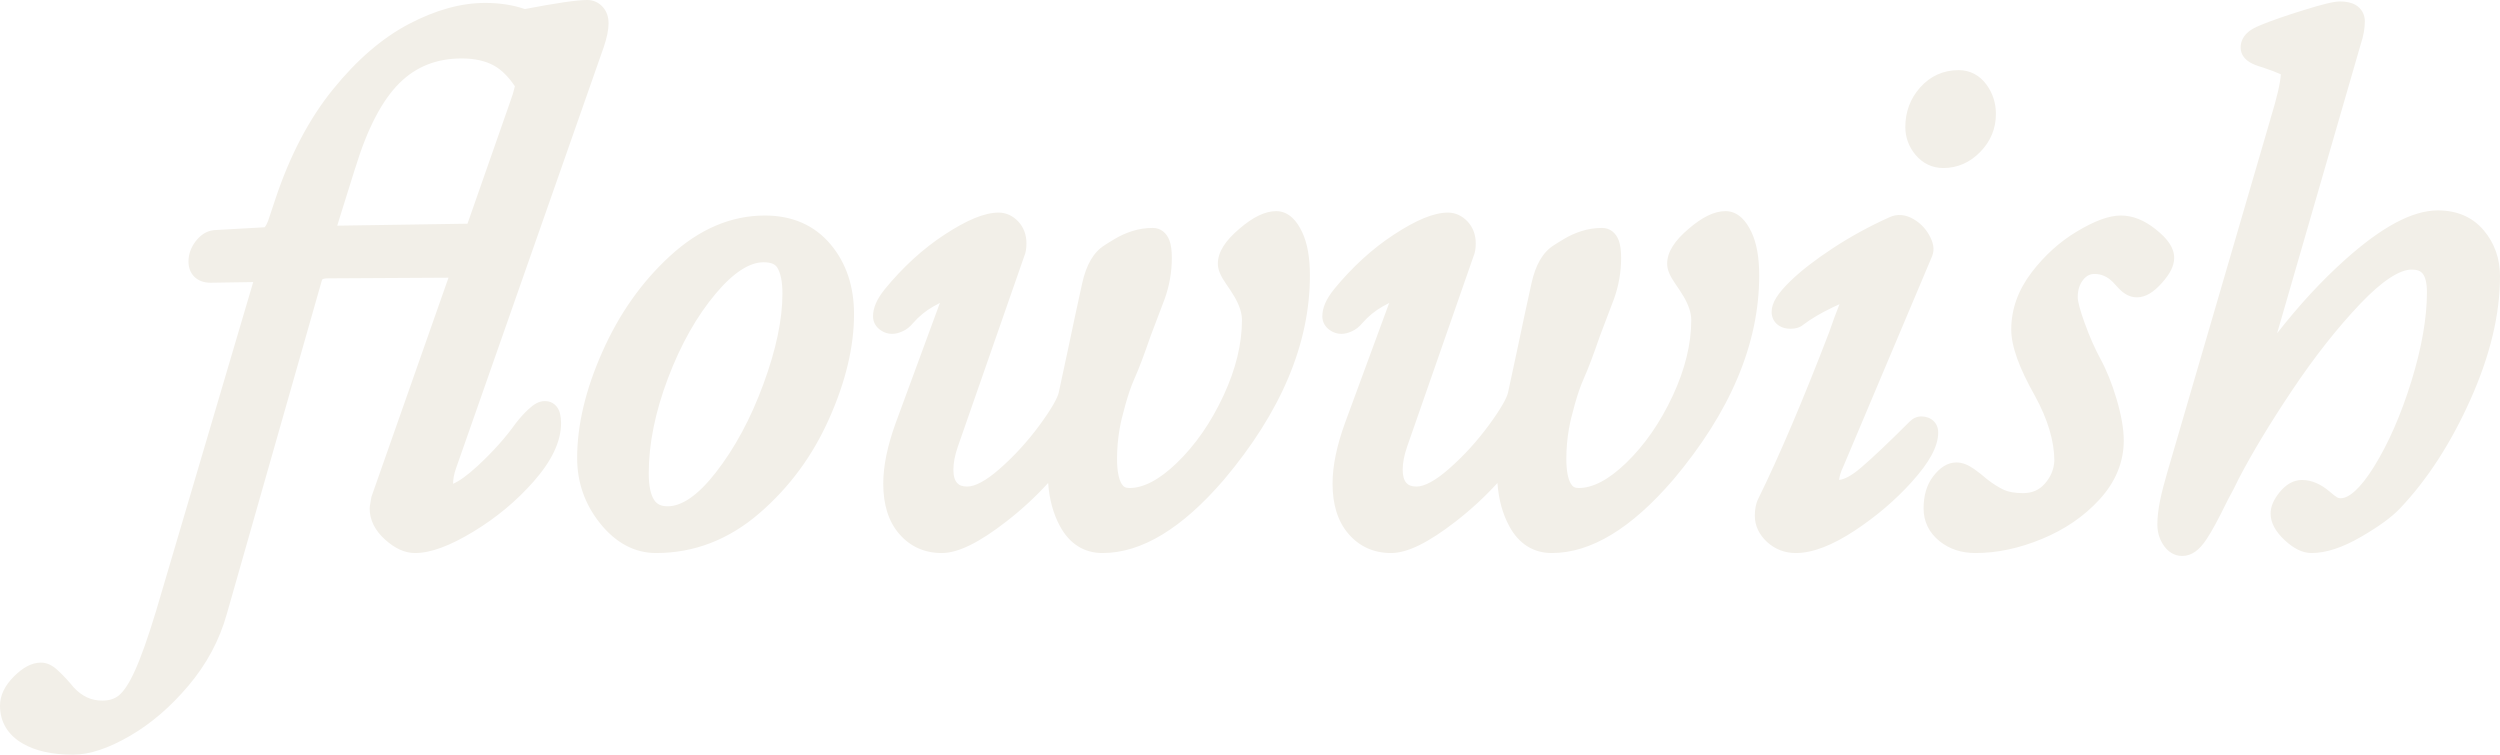
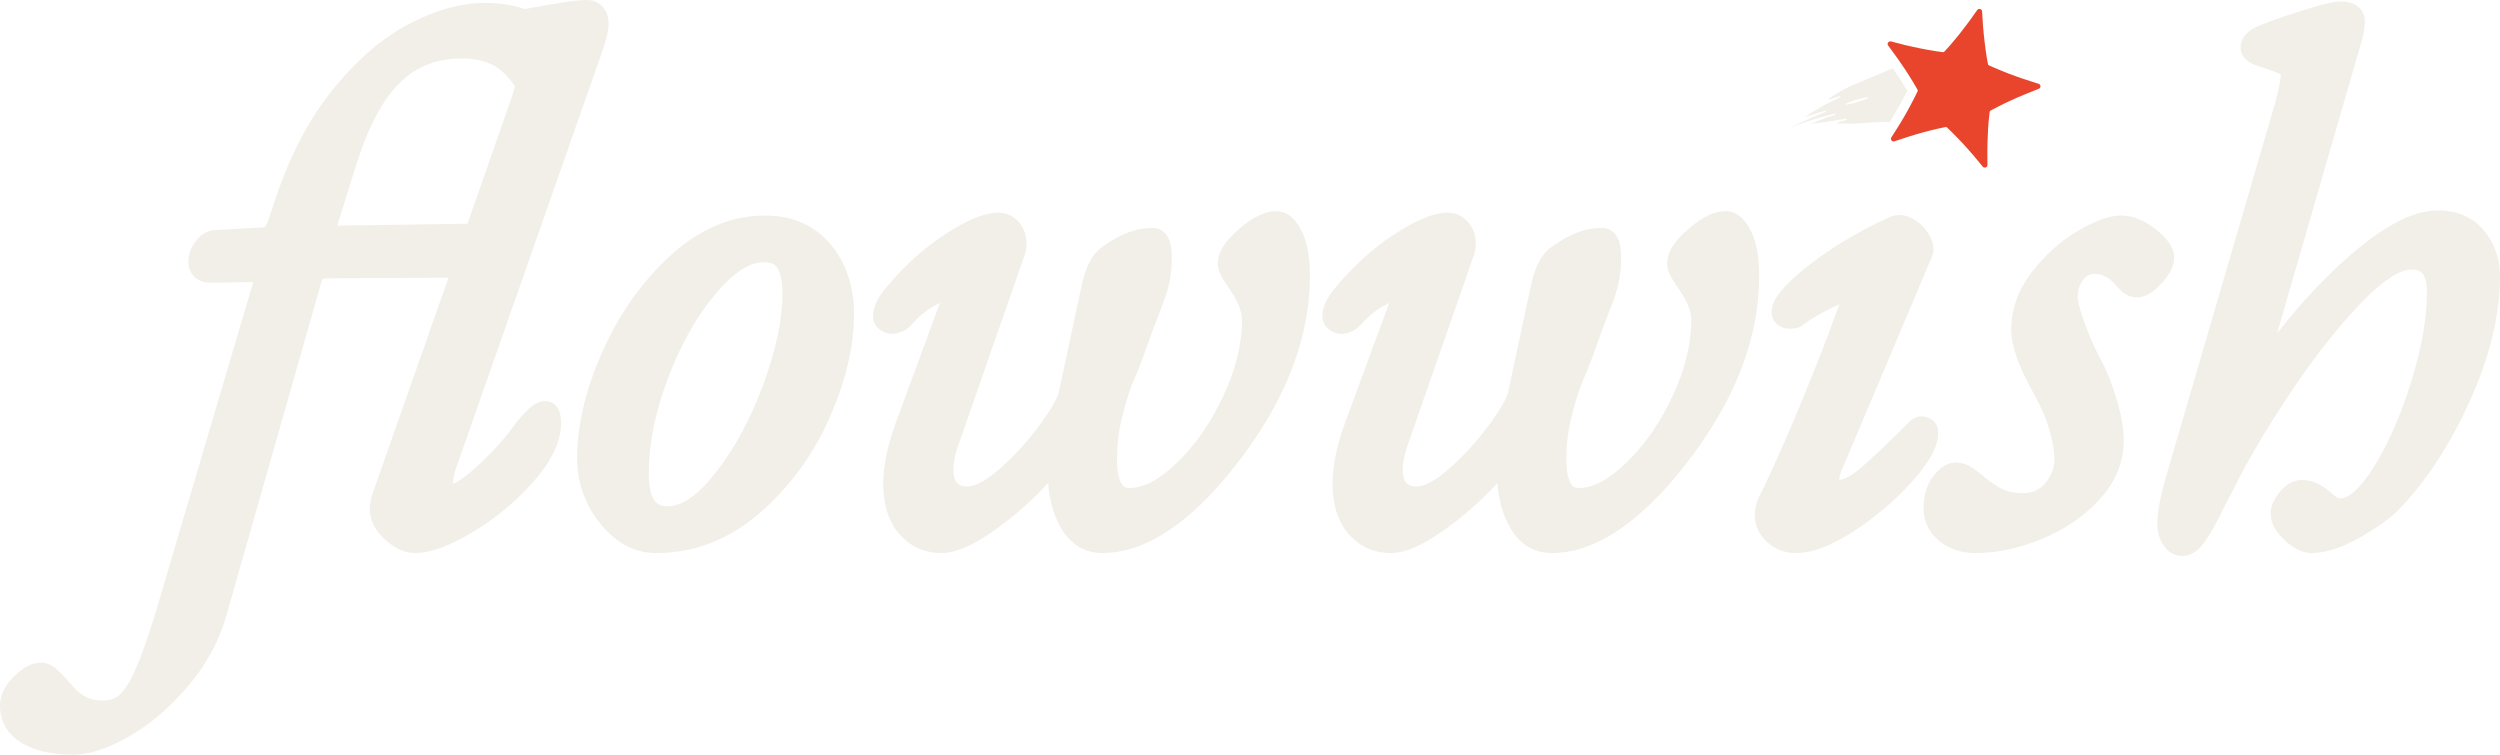
<svg xmlns="http://www.w3.org/2000/svg" viewBox="-211 -726 3422 1033">
-   <path fill="#f2efe8" d="M614.3 -716.2C619.6 -710.2 622 -702.5 622 -694C622 -685.1 619.7 -674.2 615.1 -660.6C615.1 -660.5 615.1 -660.5 615 -660.4L413 -84.4L413 -84.3C410.6 -77.6 409.3 -70.8 409.1 -63.8C416.9 -67 428.4 -75 442.5 -88C463.6 -107.5 481.2 -127.2 495.1 -146.8C495.3 -147 495.4 -147.2 495.6 -147.4C500.8 -154.1 506.2 -160.1 511.9 -165.4C519.9 -172.9 526.7 -177 535 -177C545.8 -177 553.1 -169.7 555.5 -160.1C556.5 -156 557 -151.7 557 -147C557 -121.5 544.1 -94.9 519.3 -66.8C495.8 -40.1 468.4 -17.4 437.3 1.5C405.2 21 378.8 31 357 31C342.9 31 329.3 24.5 316.1 12.6C302.4 0.3 295 -14.1 295 -30C295 -30.9 295.1 -31.9 295.2 -32.8L297.2 -44.8C297.4 -45.8 297.6 -46.7 298 -47.6L402.9 -345.9L238 -345C234 -345 231.6 -344.4 230.4 -343.7C230 -343.4 229.8 -343.1 229.5 -341.9C229.4 -341.7 229.4 -341.5 229.3 -341.3L99.4 114.6C89.4 150.3 71.9 183 47 212.5C22.4 241.6 -4.2 264.5 -33 281.2C-62.3 298.2 -88.2 307 -111 307C-139.1 307 -162.1 302.1 -180 291.7C-200.1 280.1 -211 262.2 -211 240C-211 225.7 -204.3 212.3 -192 200C-179.8 187.8 -167.7 181 -155 181C-146.7 181 -139.4 184.7 -132.5 191C-128.1 195 -124 199.1 -120 203.5C-116.3 207.6 -113 211.3 -110.2 214.8C-98.7 227.2 -86 233 -71 233C-61.4 233 -54.1 230.6 -48.2 225.8C-41.6 220.4 -34.1 209.3 -26.5 192.4C-18.2 174.3 -8.4 146.8 2.7 110.1L135.6 -339.9L77.3 -339C77.2 -339 77.1 -339 77 -339C59.2 -339 47 -350.3 47 -368C47 -377.8 50.3 -387 56.4 -395.2C62.9 -403.9 71 -409.5 80.6 -410.8C81.1 -410.9 81.6 -410.9 82 -411L151.1 -414.9C151.2 -415 151.3 -415.1 151.4 -415.2C152.8 -416.7 154.4 -419.5 156 -423.7L165.9 -453.4C185.8 -513.2 212.1 -563.4 244.8 -603.7C277.5 -644.1 312.1 -673.9 348.6 -693.1C385.2 -712.3 420 -722 453 -722C473 -722 491.2 -719.2 507.4 -713.6C550.6 -721.9 578.7 -726 593 -726C601.3 -726 608.8 -722.5 614.3 -716.2ZM3013.4 -719.2C3021.4 -714.4 3026 -706.3 3026 -697C3026 -687.2 3024.1 -676.6 3020.3 -665.2L2905.9 -269.8C2936.2 -308.6 2967.3 -342.2 2999.2 -370.7C3049 -415.2 3090.8 -438 3126 -438C3152.2 -438 3173.7 -428.8 3189 -410.4C3203.6 -393 3211 -371.9 3211 -348C3211 -295.4 3197.4 -239.1 3170.5 -179C3143.8 -119.4 3111.7 -69.8 3074.4 -30.4C3063.1 -18.3 3045.3 -5.4 3021 8.7C2995.7 23.4 2973.1 31 2953 31C2940.6 31 2928.6 24.8 2916.4 13.5C2904 1.9 2897 -10.1 2897 -23C2897 -32.9 2901.4 -42.4 2909.3 -52.2C2917.9 -62.8 2928.2 -69 2940 -69C2953.2 -69 2965.9 -63.3 2978.1 -52.9L2978.2 -52.8C2982.7 -48.9 2986.2 -46.2 2988.6 -44.9C2989.7 -44.3 2991.1 -44 2993 -44C3004.2 -44 3019.9 -57.3 3038.1 -86.5C3058.2 -118.8 3075.5 -158.2 3089.8 -204.5C3104 -250.6 3111 -291.2 3111 -326C3111 -338.5 3108.8 -346.9 3105.2 -351.4C3102.3 -355.1 3097.8 -357 3090 -357C3073.9 -357 3050.1 -342 3020.3 -310.8C2988.3 -277.2 2957.1 -237.6 2926.6 -192C2896 -146.3 2871.6 -105.8 2853.2 -70.4C2849.7 -62.8 2844.7 -53.1 2838.1 -41.1C2825.9 -16 2816.3 1.7 2809.1 12.4C2799.6 26.7 2789.1 35 2776 35C2764.9 35 2755.8 28.9 2749.6 19C2744.5 10.9 2742 1.8 2742 -8C2742 -17.9 2743.3 -29 2745.8 -41.4C2748.3 -53.2 2751.6 -66 2755.7 -79.8L2755.7 -79.8L2896.7 -562.8L2896.7 -563C2905.8 -592.5 2910.5 -613.3 2911 -624.3C2905.4 -626.9 2897 -630.1 2885.9 -633.8C2878.8 -635.8 2873.1 -638 2868.6 -640.7C2861.1 -645.3 2856 -651.9 2856 -661C2856 -668.5 2859.1 -675.2 2864.5 -680.5C2868.8 -684.9 2875 -688.3 2883.6 -691.7L2883.6 -691.7C2883.6 -691.7 2883.6 -691.8 2883.6 -691.8C2883.7 -691.8 2883.7 -691.8 2883.7 -691.8L2883.7 -691.8C2898.9 -698 2918.4 -704.8 2942.5 -712.2C2968 -720.2 2983.6 -724 2992 -724C3000.4 -724 3007.5 -722.6 3013.4 -719.2ZM1558.2 -427.6C1563.3 -422.8 1567.5 -416.4 1571.4 -408.3C1578.6 -393 1582 -373.3 1582 -349C1582 -255.3 1542.4 -161.9 1464 -69L1463.9 -68.9C1407 -2.9 1351.9 31 1298 31C1272.9 31 1253 18.3 1240.1 -5.4C1230.8 -22.4 1225.3 -42.3 1223.7 -64.9C1206.4 -45.9 1187.3 -28.3 1166.4 -12.1C1129.6 16.4 1100.8 31 1078 31C1054.4 31 1034.5 22 1019.6 4.5C1005 -12.5 998 -35.6 998 -64C998 -88.2 1003.7 -115.7 1015 -146.9L1075 -309.9C1075.2 -310.2 1075.3 -310.6 1075.5 -310.9C1075.5 -311.1 1075.6 -311.2 1075.7 -311.4C1073.1 -310.1 1070.2 -308.6 1066.9 -306.7C1056.2 -300.7 1046.9 -293 1038.8 -283.8L1038.8 -283.8C1034.6 -278.7 1029.9 -274.9 1024.4 -272.5C1019.4 -270.2 1014.7 -269 1010 -269C1004.5 -269 999.2 -270.7 994.6 -273.9C988.1 -278.2 984 -285 984 -293C984 -304.9 989.5 -316.9 999.7 -329.6L999.8 -329.8C1024.9 -360.4 1052.2 -385.4 1081.7 -404.7C1112.2 -424.7 1136.5 -435 1156 -435C1166.3 -435 1175.6 -430.5 1183 -422.6C1190.3 -414.6 1194 -404.5 1194 -393C1194 -385.9 1193.1 -380 1190.8 -374.8L1100 -114.4C1096 -102.8 1094 -92.3 1094 -83C1094 -74.3 1095.9 -68.5 1099.1 -64.9C1102 -61.7 1106.2 -60 1113 -60C1123.4 -60 1138.3 -67.6 1156.8 -83.8C1177.2 -101.6 1195.7 -121.9 1212.3 -144.5C1228.2 -166.2 1236.9 -181.7 1238.3 -189.1C1238.3 -189.3 1238.3 -189.4 1238.4 -189.6L1250.4 -245.5C1253.7 -261.5 1257.2 -278 1260.9 -295.1C1264.6 -312.1 1267.7 -326.6 1270.4 -338.7C1275.9 -363.2 1285.6 -380.6 1300.6 -390.1L1300.6 -390.1C1302.9 -391.7 1307.3 -394.4 1314.3 -398.6C1322 -403.3 1330.3 -407 1338.8 -409.7C1347.9 -412.6 1357.3 -414 1367 -414C1378 -414 1385.9 -407 1389.7 -397C1392 -390.7 1393 -382.9 1393 -373C1393 -353.7 1389.7 -334.7 1383 -316.2C1383 -316.1 1382.9 -316.1 1382.9 -316L1364 -266.2C1355.2 -240.6 1347.8 -221 1341.6 -207.2L1341.6 -207.2C1337.2 -197.3 1333.2 -185.5 1329.4 -171.9C1325.5 -158.1 1323 -147.5 1321.8 -140.2L1321.7 -140.1C1319.2 -125.7 1318 -111.7 1318 -98C1318 -81.8 1320.3 -70.4 1324.1 -64C1326.7 -59.6 1329.6 -58 1335 -58C1354 -58 1375.6 -69 1399.7 -92.2C1425.1 -116.7 1446.4 -147.3 1463.6 -184.2C1480.6 -220.7 1489 -255.3 1489 -288C1489 -297.4 1485.6 -308.1 1478.4 -320.4C1478.3 -320.4 1478.3 -320.5 1478.2 -320.6C1475.9 -324.7 1472.1 -330.5 1467 -337.8C1459.9 -348.1 1456 -356.6 1456 -365C1456 -381.2 1466.4 -396.7 1485.5 -412.9C1503.9 -428.7 1520.4 -437 1536 -437C1544.3 -437 1551.9 -433.6 1558.2 -427.6ZM2739.5 -412.3C2755.9 -399.4 2765 -387 2765 -373C2765 -361.8 2759 -350.8 2748.2 -338.7C2736.9 -326.1 2726.1 -319 2714 -319C2704.5 -319 2696.3 -323.6 2689 -331.4C2684.9 -335.9 2682.1 -338.8 2681 -340C2673.4 -347.5 2665.4 -351 2656 -351C2649.9 -351 2645.1 -348.7 2640.6 -343.2C2635.6 -337 2633 -329.2 2633 -319C2633 -313.6 2636.1 -301.4 2642.5 -283.8C2649.2 -265.2 2656.4 -249 2663.9 -235.1C2672.5 -219.3 2680 -200.7 2686.3 -179.3C2692.7 -157.5 2696 -138.8 2696 -123C2696 -93.3 2684.6 -66 2662.5 -42C2641.5 -19.1 2615.2 -1.2 2584 11.7C2553 24.5 2522.6 31 2493 31C2473.9 31 2457.3 25.6 2443.8 14.7C2429.5 3.2 2422 -12.1 2422 -30C2422 -47.5 2426.2 -62.2 2435 -73.8C2444.2 -85.9 2454.7 -93 2467 -93C2475.1 -93 2483 -89.7 2491.3 -83.9C2497.3 -79.7 2503.1 -75.1 2508.7 -70.2C2517 -63.7 2524.8 -58.8 2532.1 -55.4C2538.3 -52.6 2547 -51 2558 -51C2570.6 -51 2580.1 -55.1 2587.8 -63.8C2596.1 -73.1 2600.4 -83.5 2601 -95.4C2600.9 -122.2 2592.1 -152 2574.1 -184.8L2574.2 -184.6C2552.9 -222.3 2542 -252 2542 -275C2542 -302.9 2551.5 -329.1 2570 -353.3C2587.6 -376.3 2608.2 -395 2631.8 -409.1C2655.8 -423.5 2675.6 -431 2692 -431C2708.2 -431 2724.1 -424.6 2739.5 -412.3ZM2173.2 -427.6C2178.3 -422.8 2182.5 -416.4 2186.4 -408.3C2193.6 -393 2197 -373.3 2197 -349C2197 -255.3 2157.4 -161.9 2079 -69L2078.9 -68.9C2022 -2.9 1966.9 31 1913 31C1887.9 31 1868 18.3 1855.1 -5.4C1845.8 -22.4 1840.3 -42.3 1838.7 -64.9C1821.4 -45.9 1802.3 -28.3 1781.4 -12.1C1744.6 16.4 1715.8 31 1693 31C1669.4 31 1649.5 22 1634.6 4.5C1620 -12.5 1613 -35.6 1613 -64C1613 -88.2 1618.7 -115.7 1630 -146.9L1690 -309.9C1690.2 -310.2 1690.3 -310.6 1690.5 -310.9C1690.5 -311.1 1690.6 -311.2 1690.7 -311.4C1688.1 -310.1 1685.2 -308.6 1681.9 -306.7C1671.2 -300.7 1661.9 -293 1653.8 -283.8L1653.8 -283.8C1649.6 -278.7 1644.9 -274.9 1639.4 -272.5C1634.4 -270.2 1629.7 -269 1625 -269C1619.5 -269 1614.2 -270.7 1609.6 -273.9C1603.1 -278.2 1599 -285 1599 -293C1599 -304.9 1604.5 -316.9 1614.7 -329.6L1614.8 -329.8C1639.9 -360.4 1667.2 -385.4 1696.7 -404.7C1727.2 -424.7 1751.5 -435 1771 -435C1781.3 -435 1790.6 -430.5 1798 -422.6C1805.3 -414.6 1809 -404.5 1809 -393C1809 -385.9 1808.1 -380 1805.8 -374.8L1715 -114.4C1711 -102.8 1709 -92.3 1709 -83C1709 -74.3 1710.9 -68.5 1714.1 -64.9C1717 -61.7 1721.2 -60 1728 -60C1738.4 -60 1753.3 -67.6 1771.8 -83.8C1792.2 -101.6 1810.7 -121.9 1827.3 -144.5C1843.2 -166.2 1851.9 -181.7 1853.3 -189.1C1853.3 -189.3 1853.3 -189.4 1853.4 -189.6L1865.4 -245.5C1868.7 -261.5 1872.2 -278 1875.9 -295.1C1879.6 -312.1 1882.7 -326.6 1885.4 -338.7C1890.9 -363.2 1900.6 -380.6 1915.6 -390.1L1915.6 -390.1C1917.9 -391.7 1922.3 -394.4 1929.3 -398.6C1937 -403.3 1945.3 -407 1953.8 -409.7C1962.9 -412.6 1972.3 -414 1982 -414C1993 -414 2000.9 -407 2004.7 -397C2007 -390.7 2008 -382.9 2008 -373C2008 -353.7 2004.7 -334.7 1998 -316.2C1998 -316.1 1997.9 -316.1 1997.9 -316L1979 -266.2C1970.2 -240.6 1962.8 -221 1956.6 -207.2L1956.6 -207.2C1952.2 -197.3 1948.2 -185.5 1944.4 -171.9C1940.5 -158.1 1938 -147.5 1936.8 -140.2L1936.7 -140.1C1934.2 -125.7 1933 -111.7 1933 -98C1933 -81.8 1935.3 -70.4 1939.1 -64C1941.7 -59.6 1944.6 -58 1950 -58C1969 -58 1990.6 -69 2014.7 -92.2C2040.1 -116.7 2061.4 -147.3 2078.6 -184.2C2095.6 -220.7 2104 -255.3 2104 -288C2104 -297.4 2100.6 -308.1 2093.4 -320.4C2093.3 -320.4 2093.3 -320.5 2093.2 -320.6C2090.9 -324.7 2087.1 -330.5 2082 -337.8C2074.9 -348.1 2071 -356.6 2071 -365C2071 -381.2 2081.4 -396.7 2100.5 -412.9C2118.9 -428.7 2135.4 -437 2151 -437C2159.3 -437 2166.9 -433.6 2173.2 -427.6ZM2408 -426.2C2416.9 -421.1 2424.1 -413.9 2429.2 -405C2435.2 -394.6 2437.5 -385.1 2433.8 -375.7C2433.7 -375.6 2433.7 -375.5 2433.7 -375.4L2311.7 -86.4C2311.6 -86.2 2311.5 -86 2311.4 -85.8C2308.6 -79.9 2307 -74.3 2306.3 -69.1C2313.5 -69.7 2323.7 -75 2336.4 -85.9C2352.4 -99.6 2374.6 -120.6 2403 -149C2407.3 -153.3 2412.7 -156 2419 -156C2431.8 -156 2442 -147.5 2442 -134C2442 -114.6 2429.6 -92.7 2405.6 -66.1C2383.3 -41.4 2357.4 -19.3 2327.9 0.2C2297 20.5 2270.2 31 2247 31C2232.1 31 2218.9 25.9 2208 16.1C2197 6 2191 -6.3 2191 -20C2191 -29.1 2192.5 -37 2195.8 -43.5C2224.1 -101 2256.6 -177.1 2293 -271.9C2297.2 -284.3 2301.8 -296.9 2306.9 -309.6C2304 -308.3 2300.8 -306.8 2297.4 -305.2C2281.2 -297.4 2268 -289.6 2257.7 -281.8C2252.8 -277.6 2246.8 -276 2240 -276C2233.9 -276 2228.6 -277.2 2223.8 -280.4C2217.4 -284.6 2214 -291.5 2214 -299C2214 -311.9 2222.8 -324.7 2239.6 -341.2C2254.2 -355.3 2273.5 -370.3 2297.7 -386.2C2321.8 -402 2347.5 -416.1 2375 -428.5L2375 -428.5C2385.6 -433.6 2397.2 -432.5 2408 -426.2ZM926 -391.4C947.4 -365.9 958 -333.8 958 -296C958 -251.5 946.6 -203.8 924 -153.1C901.4 -102.2 869.5 -58.9 828.6 -23.6C786.6 12.7 739.2 31 687 31C657.5 31 631.6 16.9 610.2 -9.9C589.5 -35.9 579 -65.8 579 -99C579 -144.2 590.5 -192.7 613.5 -244.4C636.4 -296.1 667.2 -339.9 706 -375.5C746 -412.3 789.5 -431 836 -431C873.5 -431 904 -417.7 926 -391.4ZM769 -324.5C743 -293.7 721.1 -255.1 703.4 -208.5C685.8 -162 677 -118.5 677 -78C677 -60.5 679.8 -48.2 684.7 -41.2C688.6 -35.6 694 -33 703 -33C722.1 -33 744.2 -47.7 768.6 -79C794.8 -112.5 816.6 -153 834 -200.4C851.4 -247.6 860 -288.9 860 -324C860 -340.5 857.5 -352.3 853 -359.6C850.1 -364.4 844.5 -367 834 -367C815.3 -367 793.4 -353.4 769 -324.5ZM335.9 -612.4C312.2 -589 291.8 -550.2 275.3 -496L275.2 -495.9L254.2 -428.8C252.8 -424.3 251.5 -420.4 250.6 -417.1L428.9 -419.8L488 -588.6C488 -588.9 488.1 -589.1 488.2 -589.3C490 -593.8 491.9 -600 493.8 -607.9C484.9 -621.1 475.4 -630.5 465.2 -636.2C453.6 -642.6 438.9 -646 421 -646C386.7 -646 358.7 -634.9 335.9 -612.4ZM2508.2 -610C2516.7 -598.4 2521 -584.9 2521 -570C2521 -550.2 2513.8 -532.6 2499.7 -518.2C2485.6 -503.6 2468.4 -496 2449 -496C2433.9 -496 2420.8 -502.3 2410.9 -514.1C2401.8 -525.1 2397 -538 2397 -552C2397 -572.8 2403.8 -591.1 2417.3 -606.3C2431.2 -621.9 2449.1 -630 2470 -630C2485.5 -630 2498.8 -623 2508.2 -610Z" />
+   <path fill="#f2efe8" d="M614.3 -716.2C619.6 -710.2 622 -702.5 622 -694C622 -685.1 619.7 -674.2 615.1 -660.6C615.1 -660.5 615.1 -660.5 615 -660.4L413 -84.4L413 -84.3C410.6 -77.6 409.3 -70.8 409.1 -63.8C416.9 -67 428.4 -75 442.5 -88C463.6 -107.5 481.2 -127.2 495.1 -146.8C495.3 -147 495.4 -147.2 495.6 -147.4C500.8 -154.1 506.2 -160.1 511.9 -165.4C519.9 -172.9 526.7 -177 535 -177C545.8 -177 553.1 -169.7 555.5 -160.1C556.5 -156 557 -151.7 557 -147C557 -121.5 544.1 -94.9 519.3 -66.8C495.8 -40.1 468.4 -17.4 437.3 1.5C405.2 21 378.8 31 357 31C342.9 31 329.3 24.5 316.1 12.6C302.4 0.3 295 -14.1 295 -30C295 -30.9 295.1 -31.9 295.2 -32.8L297.2 -44.8C297.4 -45.8 297.6 -46.7 298 -47.6L402.9 -345.9L238 -345C234 -345 231.6 -344.4 230.4 -343.7C230 -343.4 229.8 -343.1 229.5 -341.9C229.4 -341.7 229.4 -341.5 229.3 -341.3L99.4 114.6C89.4 150.3 71.9 183 47 212.5C22.4 241.6 -4.2 264.5 -33 281.2C-62.3 298.2 -88.2 307 -111 307C-139.1 307 -162.1 302.1 -180 291.7C-200.1 280.1 -211 262.2 -211 240C-211 225.7 -204.3 212.3 -192 200C-179.8 187.8 -167.7 181 -155 181C-146.7 181 -139.4 184.7 -132.5 191C-128.1 195 -124 199.1 -120 203.5C-116.3 207.6 -113 211.3 -110.2 214.8C-98.7 227.2 -86 233 -71 233C-61.4 233 -54.1 230.6 -48.2 225.8C-41.6 220.4 -34.1 209.3 -26.5 192.4C-18.2 174.3 -8.4 146.8 2.7 110.1L135.6 -339.9L77.3 -339C77.2 -339 77.1 -339 77 -339C59.2 -339 47 -350.3 47 -368C47 -377.8 50.3 -387 56.4 -395.2C62.9 -403.9 71 -409.5 80.6 -410.8C81.1 -410.9 81.6 -410.9 82 -411L151.1 -414.9C151.2 -415 151.3 -415.1 151.4 -415.2C152.8 -416.7 154.4 -419.5 156 -423.7L165.9 -453.4C185.8 -513.2 212.1 -563.4 244.8 -603.7C277.5 -644.1 312.1 -673.9 348.6 -693.1C385.2 -712.3 420 -722 453 -722C473 -722 491.2 -719.2 507.4 -713.6C550.6 -721.9 578.7 -726 593 -726C601.3 -726 608.8 -722.5 614.3 -716.2ZM3013.4 -719.2C3021.4 -714.4 3026 -706.3 3026 -697C3026 -687.2 3024.1 -676.6 3020.3 -665.2L2905.9 -269.8C2936.2 -308.6 2967.3 -342.2 2999.2 -370.7C3049 -415.2 3090.8 -438 3126 -438C3152.2 -438 3173.7 -428.8 3189 -410.4C3203.6 -393 3211 -371.9 3211 -348C3211 -295.4 3197.4 -239.1 3170.5 -179C3143.8 -119.4 3111.7 -69.8 3074.4 -30.4C3063.1 -18.3 3045.3 -5.4 3021 8.7C2995.7 23.4 2973.1 31 2953 31C2940.6 31 2928.6 24.8 2916.4 13.5C2904 1.9 2897 -10.1 2897 -23C2897 -32.9 2901.4 -42.4 2909.3 -52.2C2917.9 -62.8 2928.2 -69 2940 -69C2953.2 -69 2965.9 -63.3 2978.1 -52.9L2978.2 -52.8C2982.7 -48.9 2986.2 -46.2 2988.6 -44.9C2989.7 -44.3 2991.1 -44 2993 -44C3004.2 -44 3019.9 -57.3 3038.1 -86.5C3058.2 -118.8 3075.5 -158.2 3089.8 -204.5C3104 -250.6 3111 -291.2 3111 -326C3111 -338.5 3108.8 -346.9 3105.2 -351.4C3102.3 -355.1 3097.8 -357 3090 -357C3073.9 -357 3050.1 -342 3020.3 -310.8C2988.3 -277.2 2957.1 -237.6 2926.6 -192C2896 -146.3 2871.6 -105.8 2853.2 -70.4C2849.7 -62.8 2844.7 -53.1 2838.1 -41.1C2825.9 -16 2816.3 1.7 2809.1 12.4C2799.6 26.7 2789.1 35 2776 35C2764.9 35 2755.8 28.9 2749.6 19C2744.5 10.9 2742 1.8 2742 -8C2742 -17.9 2743.3 -29 2745.8 -41.4C2748.3 -53.2 2751.6 -66 2755.7 -79.8L2755.7 -79.8L2896.7 -562.8L2896.7 -563C2905.8 -592.5 2910.5 -613.3 2911 -624.3C2905.4 -626.9 2897 -630.1 2885.9 -633.8C2878.8 -635.8 2873.1 -638 2868.6 -640.7C2861.1 -645.3 2856 -651.9 2856 -661C2856 -668.5 2859.1 -675.2 2864.5 -680.5C2868.8 -684.9 2875 -688.3 2883.6 -691.7L2883.6 -691.7C2883.6 -691.7 2883.6 -691.8 2883.6 -691.8C2883.7 -691.8 2883.7 -691.8 2883.7 -691.8L2883.7 -691.8C2898.9 -698 2918.4 -704.8 2942.5 -712.2C2968 -720.2 2983.6 -724 2992 -724C3000.4 -724 3007.5 -722.6 3013.4 -719.2ZM1558.2 -427.6C1563.3 -422.8 1567.5 -416.4 1571.4 -408.3C1578.6 -393 1582 -373.3 1582 -349C1582 -255.3 1542.4 -161.9 1464 -69L1463.9 -68.9C1407 -2.9 1351.9 31 1298 31C1272.9 31 1253 18.3 1240.1 -5.4C1230.8 -22.4 1225.3 -42.3 1223.7 -64.9C1206.4 -45.9 1187.3 -28.3 1166.4 -12.1C1129.6 16.4 1100.8 31 1078 31C1054.4 31 1034.5 22 1019.6 4.5C1005 -12.5 998 -35.6 998 -64C998 -88.2 1003.7 -115.7 1015 -146.9L1075 -309.9C1075.2 -310.2 1075.3 -310.6 1075.5 -310.9C1075.5 -311.1 1075.6 -311.2 1075.7 -311.4C1073.1 -310.1 1070.2 -308.6 1066.9 -306.7C1056.2 -300.7 1046.9 -293 1038.8 -283.8L1038.8 -283.8C1034.6 -278.7 1029.9 -274.9 1024.4 -272.5C1019.4 -270.2 1014.7 -269 1010 -269C1004.5 -269 999.2 -270.7 994.6 -273.9C988.1 -278.2 984 -285 984 -293C984 -304.9 989.5 -316.9 999.7 -329.6L999.8 -329.8C1024.9 -360.4 1052.2 -385.4 1081.7 -404.7C1112.2 -424.7 1136.5 -435 1156 -435C1166.3 -435 1175.6 -430.5 1183 -422.6C1190.3 -414.6 1194 -404.5 1194 -393C1194 -385.9 1193.1 -380 1190.8 -374.8L1100 -114.4C1096 -102.8 1094 -92.3 1094 -83C1094 -74.3 1095.9 -68.5 1099.1 -64.9C1102 -61.7 1106.2 -60 1113 -60C1123.4 -60 1138.3 -67.6 1156.8 -83.8C1177.2 -101.6 1195.7 -121.9 1212.3 -144.5C1228.2 -166.2 1236.9 -181.7 1238.3 -189.1C1238.3 -189.3 1238.3 -189.4 1238.4 -189.6L1250.4 -245.5C1253.7 -261.5 1257.2 -278 1260.9 -295.1C1264.6 -312.1 1267.7 -326.6 1270.4 -338.7C1275.9 -363.2 1285.6 -380.6 1300.6 -390.1L1300.6 -390.1C1302.9 -391.7 1307.3 -394.4 1314.3 -398.6C1322 -403.3 1330.3 -407 1338.8 -409.7C1347.9 -412.6 1357.3 -414 1367 -414C1378 -414 1385.9 -407 1389.7 -397C1392 -390.7 1393 -382.9 1393 -373C1393 -353.7 1389.7 -334.7 1383 -316.2C1383 -316.1 1382.9 -316.1 1382.9 -316L1364 -266.2C1355.2 -240.6 1347.8 -221 1341.6 -207.2L1341.6 -207.2C1337.2 -197.3 1333.2 -185.5 1329.4 -171.9C1325.5 -158.1 1323 -147.5 1321.8 -140.2L1321.7 -140.1C1319.2 -125.7 1318 -111.7 1318 -98C1318 -81.8 1320.3 -70.4 1324.1 -64C1326.7 -59.6 1329.6 -58 1335 -58C1354 -58 1375.6 -69 1399.7 -92.2C1425.1 -116.7 1446.4 -147.3 1463.6 -184.2C1480.6 -220.7 1489 -255.3 1489 -288C1489 -297.4 1485.6 -308.1 1478.4 -320.4C1478.3 -320.4 1478.3 -320.5 1478.2 -320.6C1475.9 -324.7 1472.1 -330.5 1467 -337.8C1459.9 -348.1 1456 -356.6 1456 -365C1456 -381.2 1466.4 -396.7 1485.5 -412.9C1503.9 -428.7 1520.4 -437 1536 -437C1544.3 -437 1551.9 -433.6 1558.2 -427.6ZM2739.5 -412.3C2755.9 -399.4 2765 -387 2765 -373C2765 -361.8 2759 -350.8 2748.2 -338.7C2736.9 -326.1 2726.1 -319 2714 -319C2704.5 -319 2696.3 -323.6 2689 -331.4C2684.9 -335.9 2682.1 -338.8 2681 -340C2673.4 -347.5 2665.4 -351 2656 -351C2649.9 -351 2645.1 -348.7 2640.6 -343.2C2635.6 -337 2633 -329.2 2633 -319C2633 -313.6 2636.1 -301.4 2642.5 -283.8C2649.2 -265.2 2656.4 -249 2663.9 -235.1C2672.5 -219.3 2680 -200.7 2686.3 -179.3C2692.7 -157.5 2696 -138.8 2696 -123C2696 -93.3 2684.6 -66 2662.5 -42C2641.5 -19.1 2615.2 -1.2 2584 11.7C2553 24.5 2522.6 31 2493 31C2473.9 31 2457.3 25.6 2443.8 14.7C2429.5 3.2 2422 -12.1 2422 -30C2422 -47.5 2426.2 -62.2 2435 -73.8C2444.2 -85.9 2454.7 -93 2467 -93C2475.1 -93 2483 -89.7 2491.3 -83.9C2497.3 -79.7 2503.1 -75.1 2508.7 -70.2C2517 -63.7 2524.8 -58.8 2532.1 -55.4C2538.3 -52.6 2547 -51 2558 -51C2570.6 -51 2580.1 -55.1 2587.8 -63.8C2596.1 -73.1 2600.4 -83.5 2601 -95.4C2600.9 -122.2 2592.1 -152 2574.1 -184.8L2574.2 -184.6C2552.9 -222.3 2542 -252 2542 -275C2542 -302.9 2551.5 -329.1 2570 -353.3C2587.6 -376.3 2608.2 -395 2631.8 -409.1C2655.8 -423.5 2675.6 -431 2692 -431C2708.2 -431 2724.1 -424.6 2739.5 -412.3ZM2173.2 -427.6C2178.3 -422.8 2182.5 -416.4 2186.4 -408.3C2193.6 -393 2197 -373.3 2197 -349C2197 -255.3 2157.4 -161.9 2079 -69L2078.9 -68.9C2022 -2.9 1966.9 31 1913 31C1887.9 31 1868 18.3 1855.1 -5.4C1845.8 -22.4 1840.3 -42.3 1838.7 -64.9C1821.4 -45.9 1802.3 -28.3 1781.4 -12.1C1744.6 16.4 1715.8 31 1693 31C1669.4 31 1649.5 22 1634.6 4.5C1620 -12.5 1613 -35.6 1613 -64C1613 -88.2 1618.7 -115.7 1630 -146.9L1690 -309.9C1690.2 -310.2 1690.3 -310.6 1690.5 -310.9C1690.5 -311.1 1690.6 -311.2 1690.7 -311.4C1688.1 -310.1 1685.2 -308.6 1681.9 -306.7C1671.2 -300.7 1661.9 -293 1653.8 -283.8L1653.8 -283.8C1649.6 -278.7 1644.9 -274.9 1639.4 -272.5C1634.4 -270.2 1629.7 -269 1625 -269C1619.5 -269 1614.2 -270.7 1609.6 -273.9C1603.1 -278.2 1599 -285 1599 -293C1599 -304.9 1604.5 -316.9 1614.7 -329.6L1614.8 -329.8C1639.9 -360.4 1667.2 -385.4 1696.7 -404.7C1727.2 -424.7 1751.5 -435 1771 -435C1781.3 -435 1790.6 -430.5 1798 -422.6C1805.3 -414.6 1809 -404.5 1809 -393C1809 -385.9 1808.1 -380 1805.8 -374.8L1715 -114.4C1711 -102.8 1709 -92.3 1709 -83C1709 -74.3 1710.9 -68.5 1714.1 -64.9C1717 -61.7 1721.2 -60 1728 -60C1738.4 -60 1753.3 -67.6 1771.8 -83.8C1792.2 -101.6 1810.7 -121.9 1827.3 -144.5C1843.2 -166.2 1851.9 -181.7 1853.3 -189.1C1853.3 -189.3 1853.3 -189.4 1853.4 -189.6L1865.4 -245.5C1868.7 -261.5 1872.2 -278 1875.9 -295.1C1879.6 -312.1 1882.7 -326.6 1885.4 -338.7C1890.9 -363.2 1900.6 -380.6 1915.6 -390.1L1915.6 -390.1C1917.9 -391.7 1922.3 -394.4 1929.3 -398.6C1937 -403.3 1945.3 -407 1953.8 -409.7C1962.9 -412.6 1972.3 -414 1982 -414C1993 -414 2000.9 -407 2004.7 -397C2007 -390.7 2008 -382.9 2008 -373C2008 -353.7 2004.7 -334.7 1998 -316.2C1998 -316.1 1997.9 -316.1 1997.9 -316L1979 -266.2C1970.2 -240.6 1962.8 -221 1956.6 -207.2L1956.6 -207.2C1952.2 -197.3 1948.2 -185.5 1944.4 -171.9C1940.5 -158.1 1938 -147.5 1936.8 -140.2L1936.7 -140.1C1934.2 -125.7 1933 -111.7 1933 -98C1933 -81.8 1935.3 -70.4 1939.1 -64C1941.7 -59.6 1944.6 -58 1950 -58C1969 -58 1990.6 -69 2014.7 -92.2C2040.1 -116.7 2061.4 -147.3 2078.6 -184.2C2095.6 -220.7 2104 -255.3 2104 -288C2104 -297.4 2100.6 -308.1 2093.4 -320.4C2093.3 -320.4 2093.3 -320.5 2093.2 -320.6C2090.9 -324.7 2087.1 -330.5 2082 -337.8C2074.9 -348.1 2071 -356.6 2071 -365C2071 -381.2 2081.4 -396.7 2100.5 -412.9C2118.9 -428.7 2135.4 -437 2151 -437C2159.3 -437 2166.9 -433.6 2173.2 -427.6ZM2408 -426.2C2416.9 -421.1 2424.1 -413.9 2429.2 -405C2435.2 -394.6 2437.5 -385.1 2433.8 -375.7C2433.7 -375.6 2433.7 -375.5 2433.7 -375.4L2311.7 -86.4C2311.6 -86.2 2311.5 -86 2311.4 -85.8C2308.6 -79.9 2307 -74.3 2306.3 -69.1C2313.5 -69.7 2323.7 -75 2336.4 -85.9C2352.4 -99.6 2374.6 -120.6 2403 -149C2407.3 -153.3 2412.7 -156 2419 -156C2431.8 -156 2442 -147.5 2442 -134C2442 -114.6 2429.6 -92.7 2405.6 -66.1C2383.3 -41.4 2357.4 -19.3 2327.9 0.2C2297 20.5 2270.2 31 2247 31C2232.1 31 2218.9 25.9 2208 16.1C2197 6 2191 -6.3 2191 -20C2191 -29.1 2192.5 -37 2195.8 -43.5C2224.1 -101 2256.6 -177.1 2293 -271.9C2297.2 -284.3 2301.8 -296.9 2306.9 -309.6C2304 -308.3 2300.8 -306.8 2297.4 -305.2C2281.2 -297.4 2268 -289.6 2257.7 -281.8C2252.8 -277.6 2246.8 -276 2240 -276C2233.9 -276 2228.6 -277.2 2223.8 -280.4C2217.4 -284.6 2214 -291.5 2214 -299C2214 -311.9 2222.8 -324.7 2239.6 -341.2C2254.2 -355.3 2273.5 -370.3 2297.7 -386.2C2321.8 -402 2347.5 -416.1 2375 -428.5L2375 -428.5C2385.6 -433.6 2397.2 -432.5 2408 -426.2ZM926 -391.4C947.4 -365.9 958 -333.8 958 -296C958 -251.5 946.6 -203.8 924 -153.1C901.4 -102.2 869.5 -58.9 828.6 -23.6C786.6 12.7 739.2 31 687 31C657.5 31 631.6 16.9 610.2 -9.9C589.5 -35.9 579 -65.8 579 -99C579 -144.2 590.5 -192.7 613.5 -244.4C636.4 -296.1 667.2 -339.9 706 -375.5C746 -412.3 789.5 -431 836 -431C873.5 -431 904 -417.7 926 -391.4ZM769 -324.5C743 -293.7 721.1 -255.1 703.4 -208.5C685.8 -162 677 -118.5 677 -78C677 -60.5 679.8 -48.2 684.7 -41.2C688.6 -35.6 694 -33 703 -33C722.1 -33 744.2 -47.7 768.6 -79C794.8 -112.5 816.6 -153 834 -200.4C851.4 -247.6 860 -288.9 860 -324C860 -340.5 857.5 -352.3 853 -359.6C850.1 -364.4 844.5 -367 834 -367C815.3 -367 793.4 -353.4 769 -324.5ZM335.9 -612.4C312.2 -589 291.8 -550.2 275.3 -496L275.2 -495.9L254.2 -428.8C252.8 -424.3 251.5 -420.4 250.6 -417.1L428.9 -419.8L488 -588.6C488 -588.9 488.1 -589.1 488.2 -589.3C490 -593.8 491.9 -600 493.8 -607.9C484.9 -621.1 475.4 -630.5 465.2 -636.2C453.6 -642.6 438.9 -646 421 -646C386.7 -646 358.7 -634.9 335.9 -612.4ZM2237.2 -550.5L2250.6 -555.6L2262.4 -559.6L2282.8 -565.8L2300.6 -570.5L2301.5 -569.8L2301.1 -568.8L2287.7 -564.6L2267.4 -556.4L2289.6 -559.3L2316 -563.6L2316.8 -562.8L2316.4 -561.9L2305.6 -558.6L2302.4 -557.1L2305.8 -556.8L2328.5 -556.9L2356.3 -558.7L2376 -559.2L2389.5 -582.3L2399.7 -601.6L2390 -617.5L2379.9 -632.6L2319.3 -607L2306.1 -599.7L2295.1 -593L2291.1 -589.7L2294.1 -590.2L2307.4 -594.4L2308.3 -593.7L2308 -592.8L2286.5 -582.5L2266.5 -570.5L2259.3 -565.6L2288.1 -574.8L2289.1 -574.4L2288.8 -573.2L2266.9 -564.2ZM2316.4 -582.7L2315.5 -583.4L2316.1 -584.4L2327.7 -588.9L2340.2 -592.1L2345.2 -592.9L2346 -592.4L2346 -591.7L2345.5 -591.2L2335.8 -587.6L2327.2 -585.1Z" />
+   <path fill="#e8452c" d="M2377.4 -669.3L2376.4 -669.4L2375.3 -669.2L2374.4 -668.7L2373.6 -668L2373 -667L2372.8 -666L2372.9 -664.9L2373.2 -664.1L2387.2 -644.9L2397.2 -630.2L2402.7 -621.6L2407.9 -613.2L2413.7 -603.2L2414 -602.1L2413.8 -601L2408.7 -590.7L2404.1 -581.9L2399.2 -572.9L2394 -563.8L2388.4 -554.5L2377.8 -537.8L2377.4 -536.7L2377.3 -535.7L2377.5 -534.8L2378 -533.9L2378.8 -533.1L2379.8 -532.6L2380.8 -532.4L2381.9 -532.5L2400.7 -538.7L2411.1 -541.9L2421.2 -544.8L2431.1 -547.4L2440.7 -549.7L2452 -552.1L2453.1 -552.1L2454.1 -551.5L2462.3 -543.5L2469.3 -536.4L2476.3 -529L2483.3 -521.2L2490.5 -513L2503.2 -497.6L2504.4 -496.8L2505.7 -496.6L2506.9 -496.8L2508.1 -497.4L2508.6 -497.9L2509 -498.6L2509.4 -500L2509.3 -519.8L2509.5 -530.7L2509.9 -541.2L2510.4 -551.4L2511.2 -561.3L2512.4 -572.7L2512.8 -573.8L2513.6 -574.6L2523.8 -579.9L2532.7 -584.4L2541.9 -588.7L2551.5 -593L2561.5 -597.2L2580 -604.6L2580.8 -605.2L2581.3 -605.7L2581.9 -607L2582 -607.9L2581.9 -608.6L2581.7 -609.3L2581.2 -610.1L2580.4 -610.9L2579.4 -611.3L2567.9 -615L2557.4 -618.4L2547.2 -622L2537.5 -625.6L2528.1 -629.4L2519 -633.2L2511.5 -636.5L2510.5 -637.2L2510.1 -638.3L2508.1 -649.6L2506.7 -659.4L2505.4 -669.6L2504.3 -680L2503.3 -690.8L2502.1 -710.6L2501.8 -711.7L2501.2 -712.6L2500.3 -713.3L2499.6 -713.6L2498.5 -713.8L2497.4 -713.7L2496.4 -713.2L2495.6 -712.5L2484.1 -696.4L2477.5 -687.7L2471.1 -679.4L2464.6 -671.5L2458.2 -663.9L2450.5 -655.4L2449.5 -654.7L2448.4 -654.6L2437 -656.2L2427.2 -657.9L2417.2 -659.8L2406.9 -662L2396.3 -664.4Z" />
</svg>
